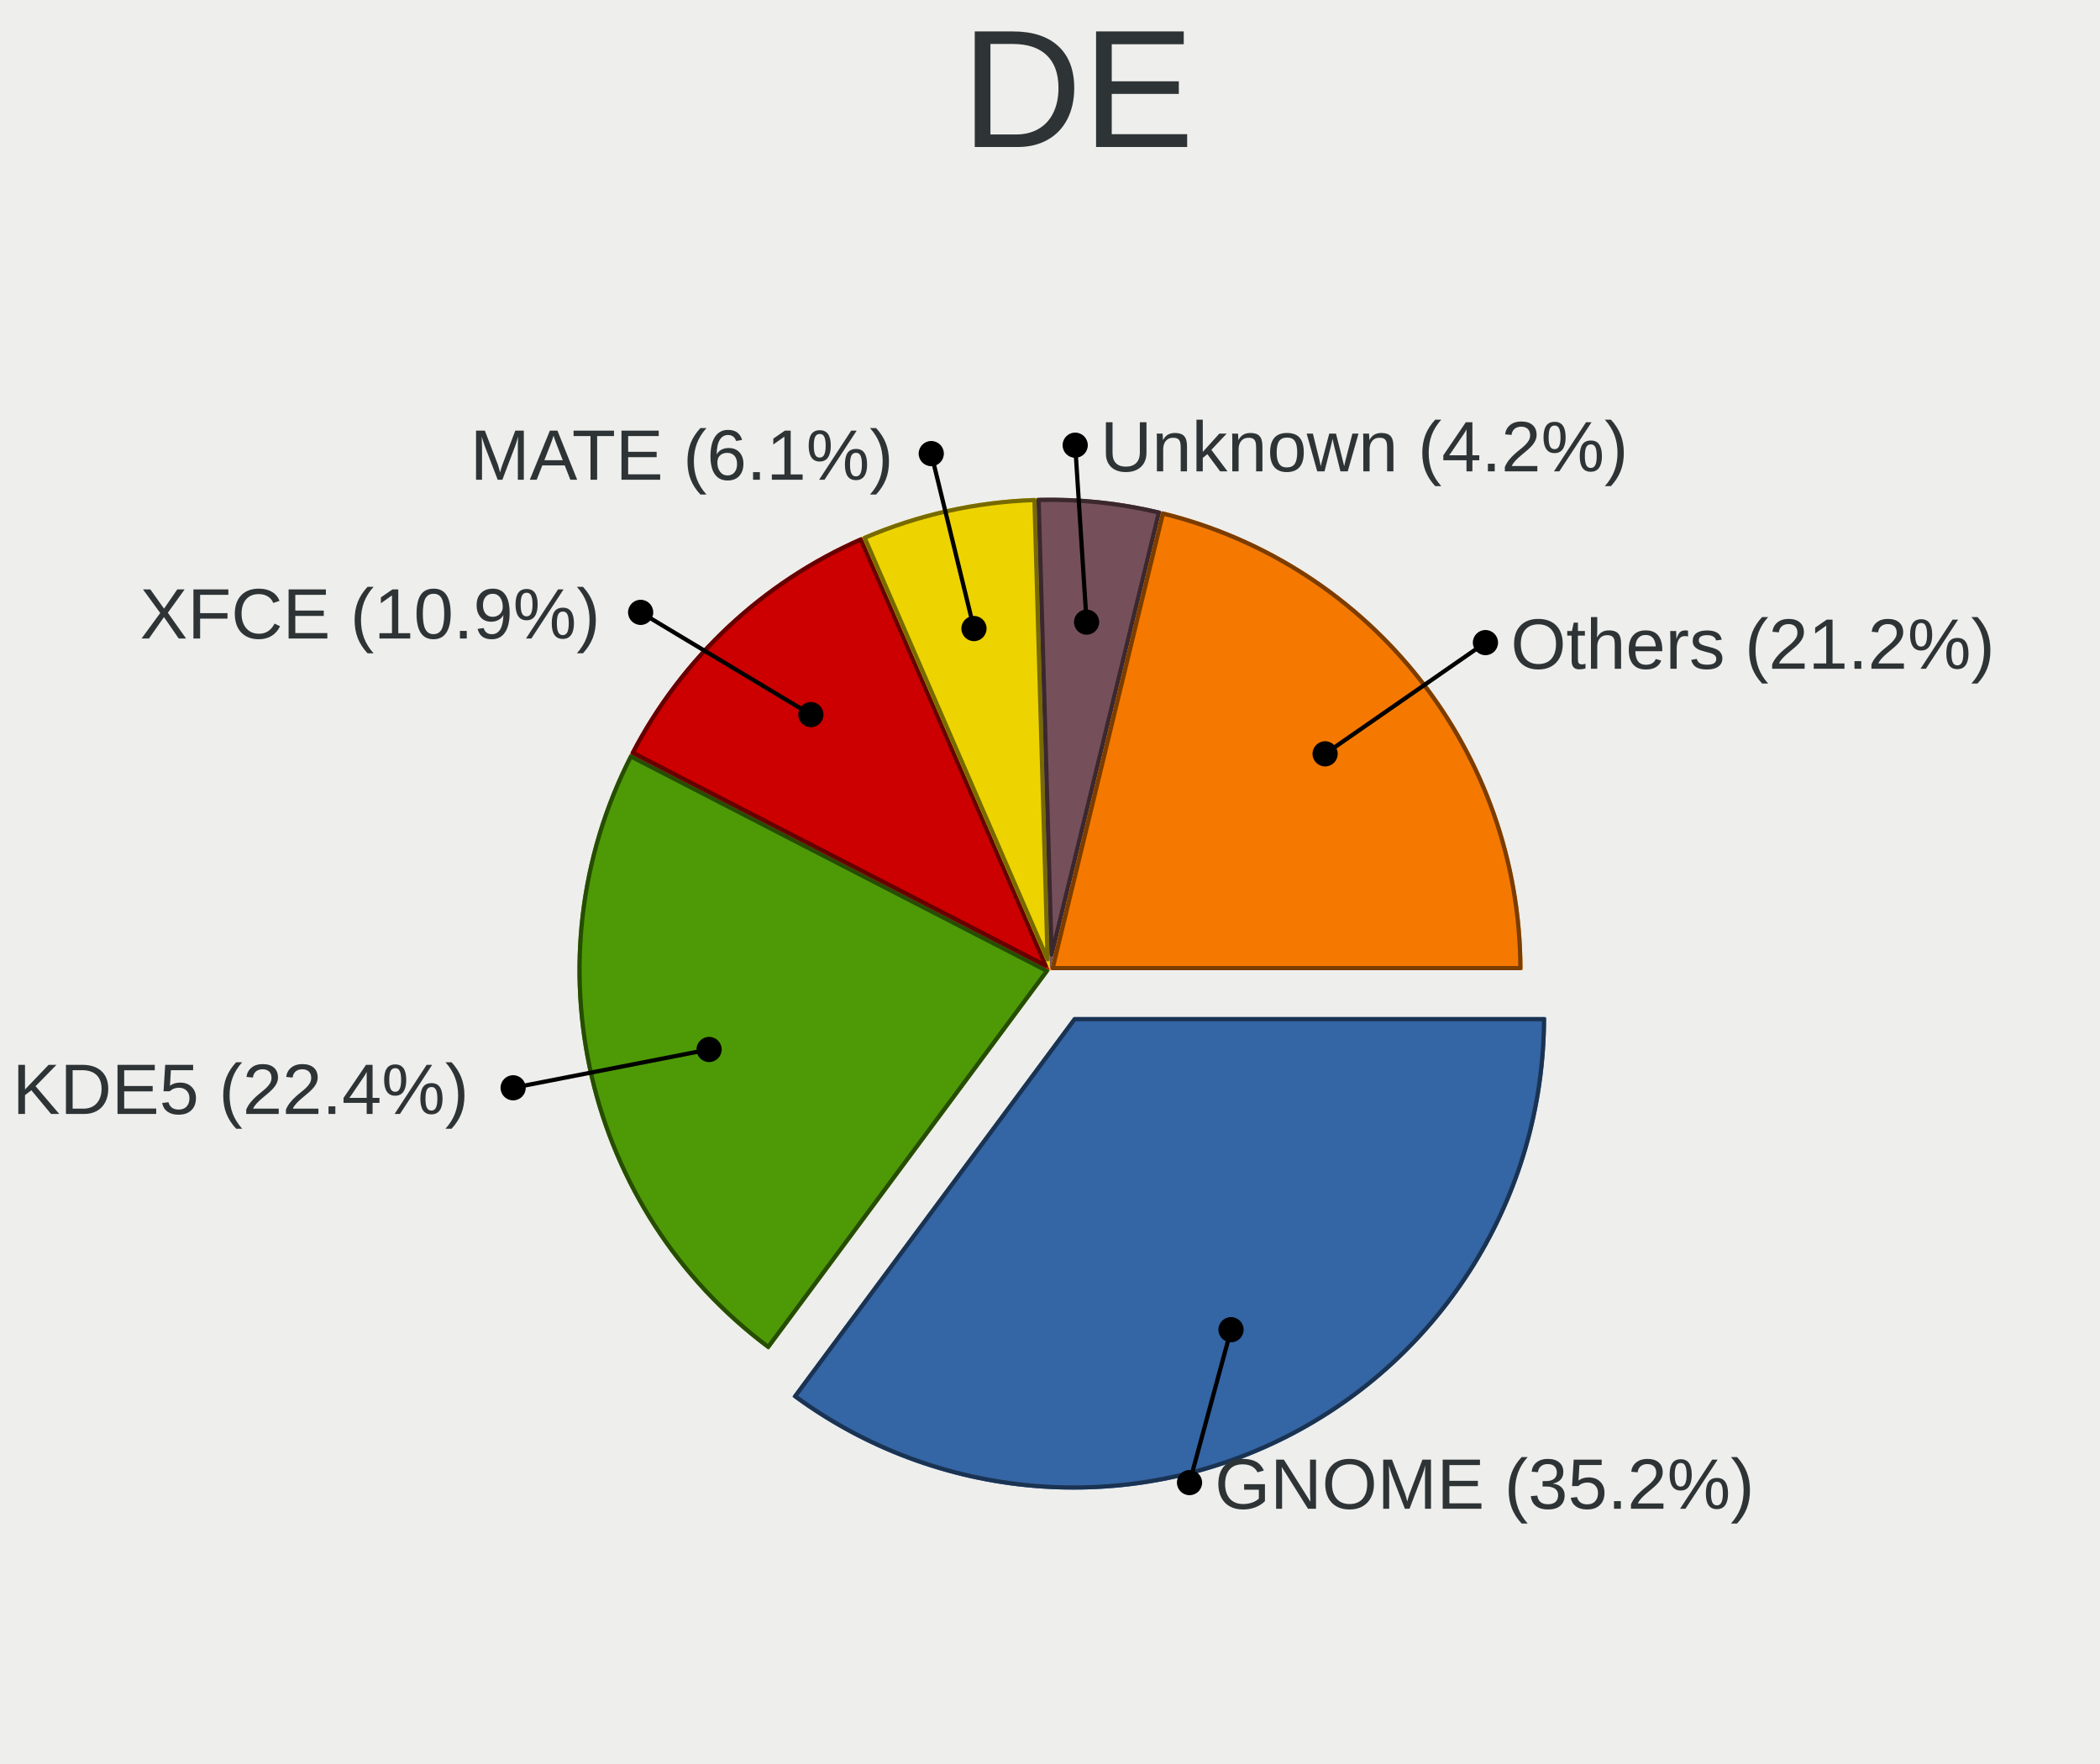
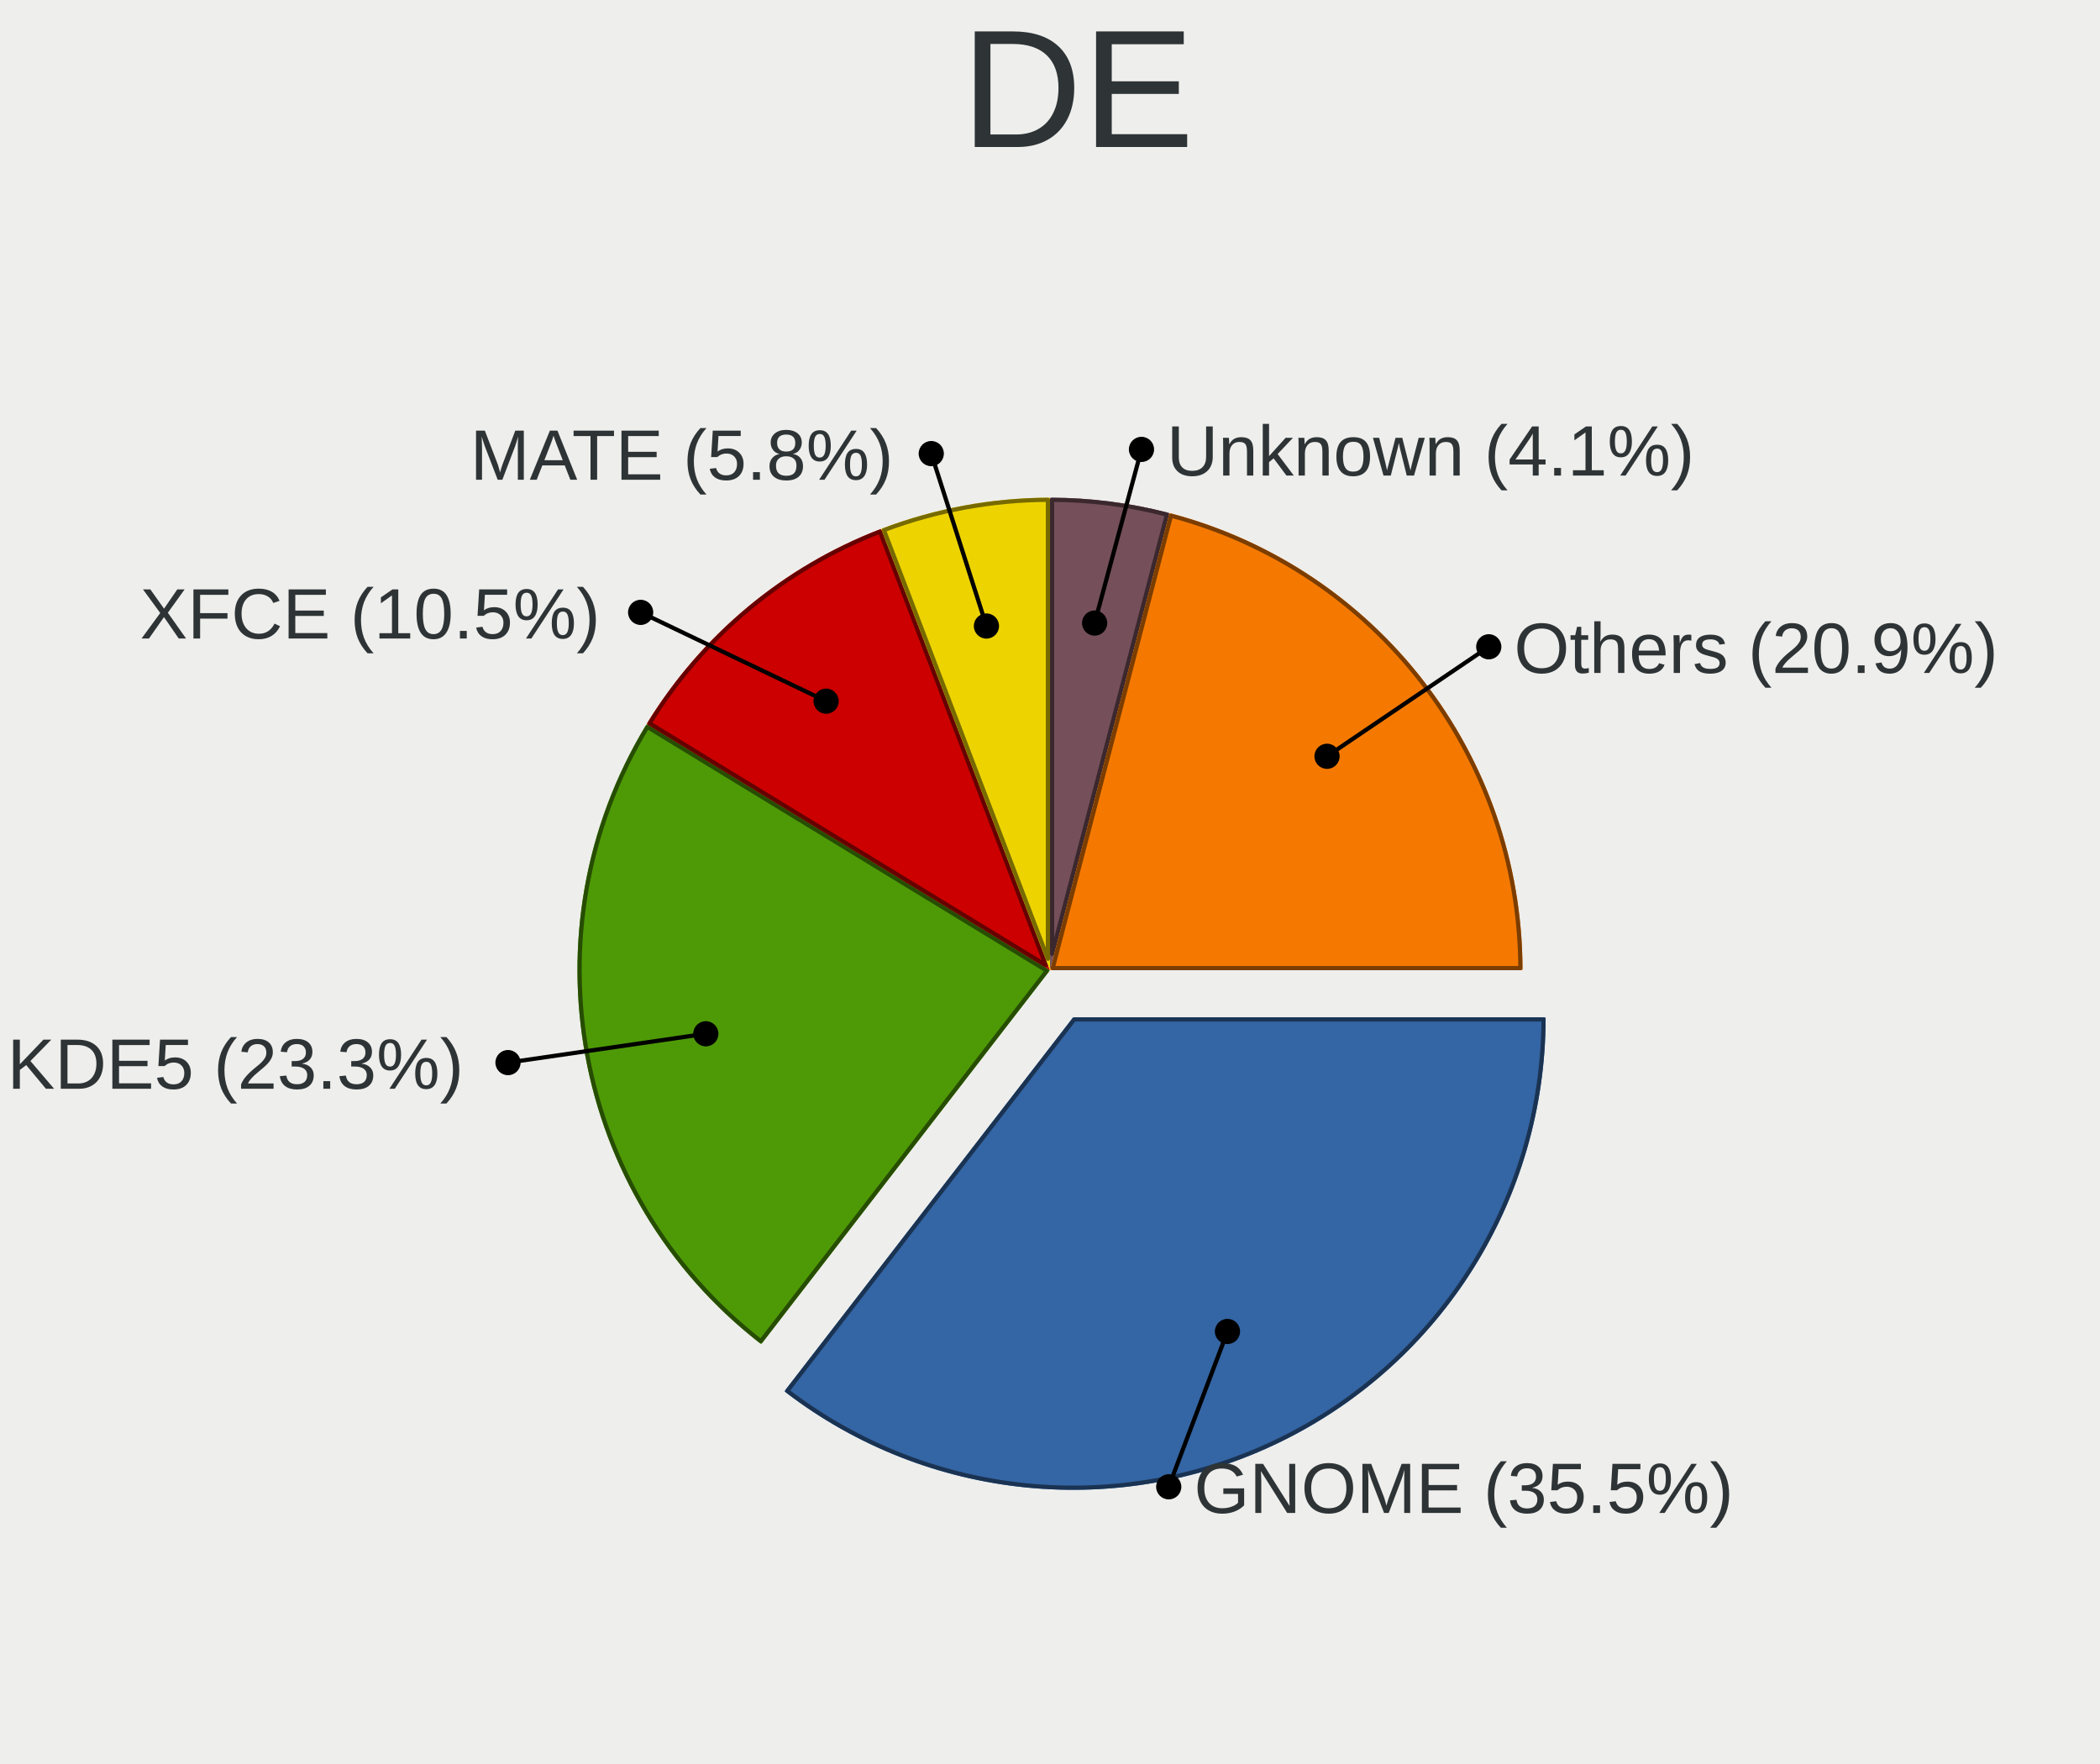
<svg xmlns="http://www.w3.org/2000/svg" width="500" height="420" version="1.0" id="ezcGraph">
  <defs />
  <g id="ezcGraphChart" color-rendering="optimizeQuality" shape-rendering="geometricPrecision" text-rendering="optimizeLegibility">
    <path d=" M 0,420 L 0,0 L 500,0 L 500,420 L 0,420 z " style="fill: #eeeeec; fill-opacity: 1.00; stroke: none;" id="ezcGraphPolygon_1" />
    <path d=" M 0,42 L 0,0 L 500,0 L 500,42 L 0,42 z " style="fill: #000000; fill-opacity: 0.00; stroke: none;" id="ezcGraphPolygon_2" />
-     <path d="M 255.62,242.16 L 368.12,242.16 A 112.50,112.50 0 0,1 188.63,332.55 z" style="fill: #3465a4; fill-opacity: 1.00; stroke: none; cursor: pointer;" id="ezcGraphCircleSector_4" />
-     <path d="M 255.87,242.66 L 367.62,242.66 A 112.00,112.00 0 0,1 189.33,332.44 z" style="fill: none; stroke: #1a3352; stroke-width: 1; stroke-opacity: 1.00; stroke-linecap: round; stroke-linejoin: round;" id="ezcGraphCircleSector_5" />
-     <path d="M 250.00,231.00 L 183.01,321.38 A 112.50,112.50 0 0,1 150.01,179.45 z" style="fill: #4e9a06; fill-opacity: 1.00; stroke: none; cursor: pointer;" id="ezcGraphCircleSector_6" />
-     <path d="M 249.25,231.17 L 182.91,320.68 A 112.00,112.00 0 0,1 150.22,180.12 z" style="fill: none; stroke: #274d03; stroke-width: 1; stroke-opacity: 1.00; stroke-linecap: round; stroke-linejoin: round;" id="ezcGraphCircleSector_7" />
-     <path d="M 250.00,231.00 L 150.01,179.45 A 112.50,112.50 0 0,1 205.22,127.80 z" style="fill: #cc0000; fill-opacity: 1.00; stroke: none; cursor: pointer;" id="ezcGraphCircleSector_8" />
-     <path d="M 248.98,229.91 L 150.68,179.23 A 112.00,112.00 0 0,1 204.96,128.45 z" style="fill: none; stroke: #660000; stroke-width: 1; stroke-opacity: 1.00; stroke-linecap: round; stroke-linejoin: round;" id="ezcGraphCircleSector_9" />
-     <path d="M 250.00,231.00 L 205.22,127.80 A 112.50,112.50 0 0,1 246.79,118.55 z" style="fill: #edd400; fill-opacity: 1.00; stroke: none; cursor: pointer;" id="ezcGraphCircleSector_10" />
-     <path d="M 249.43,228.42 L 205.88,128.05 A 112.00,112.00 0 0,1 246.30,119.06 z" style="fill: none; stroke: #776a00; stroke-width: 1; stroke-opacity: 1.00; stroke-linecap: round; stroke-linejoin: round;" id="ezcGraphCircleSector_11" />
-     <path d="M 250.00,231.00 L 246.79,118.55 A 112.50,112.50 0 0,1 276.52,121.67 z" style="fill: #75505b; fill-opacity: 1.00; stroke: none; cursor: pointer;" id="ezcGraphCircleSector_12" />
-     <path d="M 250.39,227.26 L 247.30,119.03 A 112.00,112.00 0 0,1 275.92,122.04 z" style="fill: none; stroke: #3b282e; stroke-width: 1; stroke-opacity: 1.00; stroke-linecap: round; stroke-linejoin: round;" id="ezcGraphCircleSector_13" />
-     <path d="M 250.00,231.00 L 276.52,121.67 A 112.50,112.50 0 0,1 362.50,231.00 z" style="fill: #f57900; fill-opacity: 1.00; stroke: none;" id="ezcGraphCircleSector_14" />
-     <path d="M 250.64,230.50 L 276.89,122.27 A 112.00,112.00 0 0,1 362.00,230.50 z" style="fill: none; stroke: #7b3d00; stroke-width: 1; stroke-opacity: 1.00; stroke-linecap: round; stroke-linejoin: round;" id="ezcGraphCircleSector_15" />
-     <path d=" M 231.899,149.656 L 221.729,108" style="fill: none; stroke: #000000; stroke-width: 1; stroke-opacity: 1.00; stroke-linecap: round; stroke-linejoin: round;" id="ezcGraphLine_16" />
-     <ellipse cx="231.899" cy="149.656" rx="3" ry="3" style="fill: #000000; fill-opacity: 1.00; stroke: none;" id="ezcGraphCircle_17" />
+     <path d="M 255.51,242.22 L 368.01,242.22 A 112.50,112.50 0 0,1 186.75,331.26 z" style="fill: #3465a4; fill-opacity: 1.00; stroke: none; cursor: pointer;" id="ezcGraphCircleSector_4" />
+     <path d="M 255.76,242.72 L 367.51,242.72 A 112.00,112.00 0 0,1 187.46,331.17 z" style="fill: none; stroke: #1a3352; stroke-width: 1; stroke-opacity: 1.00; stroke-linecap: round; stroke-linejoin: round;" id="ezcGraphCircleSector_5" />
+     <path d="M 250.00,231.00 L 181.24,320.04 A 112.50,112.50 0 0,1 153.97,172.39 z" style="fill: #4e9a06; fill-opacity: 1.00; stroke: none; cursor: pointer;" id="ezcGraphCircleSector_6" />
+     <path d="M 249.26,231.14 L 181.15,319.34 A 112.00,112.00 0 0,1 154.14,173.08 z" style="fill: none; stroke: #274d03; stroke-width: 1; stroke-opacity: 1.00; stroke-linecap: round; stroke-linejoin: round;" id="ezcGraphCircleSector_7" />
+     <path d="M 250.00,231.00 L 153.97,172.39 A 112.50,112.50 0 0,1 209.81,125.92 z" style="fill: #cc0000; fill-opacity: 1.00; stroke: none; cursor: pointer;" id="ezcGraphCircleSector_8" />
+     <path d="M 249.01,229.81 L 154.66,172.23 A 112.00,112.00 0 0,1 209.52,126.57 z" style="fill: none; stroke: #660000; stroke-width: 1; stroke-opacity: 1.00; stroke-linecap: round; stroke-linejoin: round;" id="ezcGraphCircleSector_9" />
+     <path d="M 250.00,231.00 L 209.81,125.92 A 112.50,112.50 0 0,1 250.00,118.50 z" style="fill: #edd400; fill-opacity: 1.00; stroke: none; cursor: pointer;" id="ezcGraphCircleSector_10" />
+     <path d="M 249.50,228.29 L 210.46,126.21 A 112.00,112.00 0 0,1 249.50,119.00 z" style="fill: none; stroke: #776a00; stroke-width: 1; stroke-opacity: 1.00; stroke-linecap: round; stroke-linejoin: round;" id="ezcGraphCircleSector_11" />
+     <path d="M 250.00,231.00 L 250.00,118.50 A 112.50,112.50 0 0,1 278.46,122.16 z" style="fill: #75505b; fill-opacity: 1.00; stroke: none; cursor: pointer;" id="ezcGraphCircleSector_12" />
+     <path d="M 250.50,227.11 L 250.50,119.00 A 112.00,112.00 0 0,1 277.84,122.52 z" style="fill: none; stroke: #3b282e; stroke-width: 1; stroke-opacity: 1.00; stroke-linecap: round; stroke-linejoin: round;" id="ezcGraphCircleSector_13" />
+     <path d="M 250.00,231.00 L 278.46,122.16 A 112.50,112.50 0 0,1 362.50,231.00 z" style="fill: #f57900; fill-opacity: 1.00; stroke: none;" id="ezcGraphCircleSector_14" />
+     <path d="M 250.65,230.50 L 278.81,122.77 A 112.00,112.00 0 0,1 362.00,230.50 z" style="fill: none; stroke: #7b3d00; stroke-width: 1; stroke-opacity: 1.00; stroke-linecap: round; stroke-linejoin: round;" id="ezcGraphCircleSector_15" />
+     <path d=" M 234.864,149.053 L 221.729,108" style="fill: none; stroke: #000000; stroke-width: 1; stroke-opacity: 1.00; stroke-linecap: round; stroke-linejoin: round;" id="ezcGraphLine_16" />
+     <ellipse cx="234.864" cy="149.053" rx="3" ry="3" style="fill: #000000; fill-opacity: 1.00; stroke: none;" id="ezcGraphCircle_17" />
    <ellipse cx="221.729" cy="108" rx="3" ry="3" style="fill: #000000; fill-opacity: 1.00; stroke: none;" id="ezcGraphCircle_18" />
-     <path d=" M 193.07,170.144 L 152.534,145.8" style="fill: none; stroke: #000000; stroke-width: 1; stroke-opacity: 1.00; stroke-linecap: round; stroke-linejoin: round;" id="ezcGraphLine_20" />
-     <ellipse cx="193.07" cy="170.144" rx="3" ry="3" style="fill: #000000; fill-opacity: 1.00; stroke: none;" id="ezcGraphCircle_21" />
+     <path d=" M 196.694,166.946 L 152.534,145.8" style="fill: none; stroke: #000000; stroke-width: 1; stroke-opacity: 1.00; stroke-linecap: round; stroke-linejoin: round;" id="ezcGraphLine_20" />
+     <ellipse cx="196.694" cy="166.946" rx="3" ry="3" style="fill: #000000; fill-opacity: 1.00; stroke: none;" id="ezcGraphCircle_21" />
    <ellipse cx="152.534" cy="145.8" rx="3" ry="3" style="fill: #000000; fill-opacity: 1.00; stroke: none;" id="ezcGraphCircle_22" />
-     <path d=" M 168.832,249.875 L 122.176,259" style="fill: none; stroke: #000000; stroke-width: 1; stroke-opacity: 1.00; stroke-linecap: round; stroke-linejoin: round;" id="ezcGraphLine_24" />
-     <ellipse cx="168.832" cy="249.875" rx="3" ry="3" style="fill: #000000; fill-opacity: 1.00; stroke: none;" id="ezcGraphCircle_25" />
-     <ellipse cx="122.176" cy="259" rx="3" ry="3" style="fill: #000000; fill-opacity: 1.00; stroke: none;" id="ezcGraphCircle_26" />
-     <path d=" M 258.711,148.123 L 256,106" style="fill: none; stroke: #000000; stroke-width: 1; stroke-opacity: 1.00; stroke-linecap: round; stroke-linejoin: round;" id="ezcGraphLine_28" />
-     <ellipse cx="258.711" cy="148.123" rx="3" ry="3" style="fill: #000000; fill-opacity: 1.00; stroke: none;" id="ezcGraphCircle_29" />
-     <ellipse cx="256" cy="106" rx="3" ry="3" style="fill: #000000; fill-opacity: 1.00; stroke: none;" id="ezcGraphCircle_30" />
-     <path d=" M 315.504,179.487 L 353.678,153" style="fill: none; stroke: #000000; stroke-width: 1; stroke-opacity: 1.00; stroke-linecap: round; stroke-linejoin: round;" id="ezcGraphLine_32" />
-     <ellipse cx="315.504" cy="179.487" rx="3" ry="3" style="fill: #000000; fill-opacity: 1.00; stroke: none;" id="ezcGraphCircle_33" />
-     <ellipse cx="353.678" cy="153" rx="3" ry="3" style="fill: #000000; fill-opacity: 1.00; stroke: none;" id="ezcGraphCircle_34" />
-     <path d=" M 293.101,316.594 L 283.221,353" style="fill: none; stroke: #000000; stroke-width: 1; stroke-opacity: 1.00; stroke-linecap: round; stroke-linejoin: round;" id="ezcGraphLine_36" />
-     <ellipse cx="293.101" cy="316.594" rx="3" ry="3" style="fill: #000000; fill-opacity: 1.00; stroke: none;" id="ezcGraphCircle_37" />
-     <ellipse cx="283.221" cy="353" rx="3" ry="3" style="fill: #000000; fill-opacity: 1.00; stroke: none;" id="ezcGraphCircle_38" />
+     <path d=" M 168.053,246.136 L 120.951,253" style="fill: none; stroke: #000000; stroke-width: 1; stroke-opacity: 1.00; stroke-linecap: round; stroke-linejoin: round;" id="ezcGraphLine_24" />
+     <ellipse cx="168.053" cy="246.136" rx="3" ry="3" style="fill: #000000; fill-opacity: 1.00; stroke: none;" id="ezcGraphCircle_25" />
+     <ellipse cx="120.951" cy="253" rx="3" ry="3" style="fill: #000000; fill-opacity: 1.00; stroke: none;" id="ezcGraphCircle_26" />
+     <path d=" M 260.626,148.347 L 271.78,107" style="fill: none; stroke: #000000; stroke-width: 1; stroke-opacity: 1.00; stroke-linecap: round; stroke-linejoin: round;" id="ezcGraphLine_28" />
+     <ellipse cx="260.626" cy="148.347" rx="3" ry="3" style="fill: #000000; fill-opacity: 1.00; stroke: none;" id="ezcGraphCircle_29" />
+     <ellipse cx="271.78" cy="107" rx="3" ry="3" style="fill: #000000; fill-opacity: 1.00; stroke: none;" id="ezcGraphCircle_30" />
+     <path d=" M 315.958,180.069 L 354.468,154" style="fill: none; stroke: #000000; stroke-width: 1; stroke-opacity: 1.00; stroke-linecap: round; stroke-linejoin: round;" id="ezcGraphLine_32" />
+     <ellipse cx="315.958" cy="180.069" rx="3" ry="3" style="fill: #000000; fill-opacity: 1.00; stroke: none;" id="ezcGraphCircle_33" />
+     <ellipse cx="354.468" cy="154" rx="3" ry="3" style="fill: #000000; fill-opacity: 1.00; stroke: none;" id="ezcGraphCircle_34" />
+     <path d=" M 292.255,317.015 L 278.271,354" style="fill: none; stroke: #000000; stroke-width: 1; stroke-opacity: 1.00; stroke-linecap: round; stroke-linejoin: round;" id="ezcGraphLine_36" />
+     <ellipse cx="292.255" cy="317.015" rx="3" ry="3" style="fill: #000000; fill-opacity: 1.00; stroke: none;" id="ezcGraphCircle_37" />
+     <ellipse cx="278.271" cy="354" rx="3" ry="3" style="fill: #000000; fill-opacity: 1.00; stroke: none;" id="ezcGraphCircle_38" />
    <g id="ezcGraphTextBox_3">
      <path d=" M 228.3,42 L 228.3,0.5 L 272.2,0.5 L 272.2,42 L 228.3,42 z " style="fill: #ffffff; fill-opacity: 0.00; stroke: none;" id="ezcGraphPolygon_40" />
      <text id="ezcGraphTextBox_3_text" x="228.8" text-length="42.4px" y="35" style="font-size: 40px; font-family: 'Arial'; fill: #2e3436; fill-opacity: 1.00; stroke: none;">DE</text>
    </g>
    <g id="ezcGraphTextBox_19" style=" cursor: pointer;">
      <path d=" M 111.455,117.9 L 111.455,98.6 L 216.729,98.6 L 216.729,117.9 L 111.455,117.9 z " style="fill: #ffffff; fill-opacity: 0.00; stroke: none;" id="ezcGraphPolygon_41" />
-       <text id="ezcGraphTextBox_19_text" x="111.955" text-length="103.774px" y="114.23" style="font-size: 17px; font-family: 'Arial'; fill: #2e3436; fill-opacity: 1.00; stroke: none;">MATE (6.1%)</text>
+       <text id="ezcGraphTextBox_19_text" x="111.955" text-length="103.774px" y="114.23" style="font-size: 17px; font-family: 'Arial'; fill: #2e3436; fill-opacity: 1.00; stroke: none;">MATE (5.8%)</text>
    </g>
    <g id="ezcGraphTextBox_23" style=" cursor: pointer;">
      <path d=" M 32.826,155.7 L 32.826,136.4 L 147.534,136.4 L 147.534,155.7 L 32.826,155.7 z " style="fill: #ffffff; fill-opacity: 0.00; stroke: none;" id="ezcGraphPolygon_42" />
-       <text id="ezcGraphTextBox_23_text" x="33.326" text-length="113.208px" y="152.03" style="font-size: 17px; font-family: 'Arial'; fill: #2e3436; fill-opacity: 1.00; stroke: none;">XFCE (10.9%)</text>
+       <text id="ezcGraphTextBox_23_text" x="33.326" text-length="113.208px" y="152.03" style="font-size: 17px; font-family: 'Arial'; fill: #2e3436; fill-opacity: 1.00; stroke: none;">XFCE (10.5%)</text>
    </g>
    <g id="ezcGraphTextBox_27" style=" cursor: pointer;">
-       <path d=" M 2.468,268.9 L 2.468,249.6 L 117.176,249.6 L 117.176,268.9 L 2.468,268.9 z " style="fill: #ffffff; fill-opacity: 0.00; stroke: none;" id="ezcGraphPolygon_43" />
-       <text id="ezcGraphTextBox_27_text" x="2.968" text-length="113.208px" y="265.23" style="font-size: 17px; font-family: 'Arial'; fill: #2e3436; fill-opacity: 1.00; stroke: none;">KDE5 (22.4%)</text>
+       <path d=" M 1.243,262.9 L 1.243,243.6 L 115.951,243.6 L 115.951,262.9 L 1.243,262.9 z " style="fill: #ffffff; fill-opacity: 0.00; stroke: none;" id="ezcGraphPolygon_43" />
+       <text id="ezcGraphTextBox_27_text" x="1.743" text-length="113.208px" y="259.23" style="font-size: 17px; font-family: 'Arial'; fill: #2e3436; fill-opacity: 1.00; stroke: none;">KDE5 (23.3%)</text>
    </g>
    <g id="ezcGraphTextBox_31" style=" cursor: pointer;">
-       <path d=" M 261.5,115.9 L 261.5,96.6 L 395.076,96.6 L 395.076,115.9 L 261.5,115.9 z " style="fill: #ffffff; fill-opacity: 0.00; stroke: none;" id="ezcGraphPolygon_44" />
-       <text id="ezcGraphTextBox_31_text" x="262" text-length="132.076px" y="112.23" style="font-size: 17px; font-family: 'Arial'; fill: #2e3436; fill-opacity: 1.00; stroke: none;">Unknown (4.2%)</text>
+       <path d=" M 277.28,116.9 L 277.28,97.6 L 410.856,97.6 L 410.856,116.9 L 277.28,116.9 z " style="fill: #ffffff; fill-opacity: 0.00; stroke: none;" id="ezcGraphPolygon_44" />
+       <text id="ezcGraphTextBox_31_text" x="277.78" text-length="132.076px" y="113.23" style="font-size: 17px; font-family: 'Arial'; fill: #2e3436; fill-opacity: 1.00; stroke: none;">Unknown (4.1%)</text>
    </g>
    <g id="ezcGraphTextBox_35">
-       <path d=" M 359.178,162.9 L 359.178,143.6 L 492.754,143.6 L 492.754,162.9 L 359.178,162.9 z " style="fill: #ffffff; fill-opacity: 0.00; stroke: none;" id="ezcGraphPolygon_45" />
-       <text id="ezcGraphTextBox_35_text" x="359.678" text-length="132.076px" y="159.23" style="font-size: 17px; font-family: 'Arial'; fill: #2e3436; fill-opacity: 1.00; stroke: none;">Others (21.2%)</text>
+       <path d=" M 359.968,163.9 L 359.968,144.6 L 493.544,144.6 L 493.544,163.9 L 359.968,163.9 z " style="fill: #ffffff; fill-opacity: 0.00; stroke: none;" id="ezcGraphPolygon_45" />
+       <text id="ezcGraphTextBox_35_text" x="360.468" text-length="132.076px" y="160.23" style="font-size: 17px; font-family: 'Arial'; fill: #2e3436; fill-opacity: 1.00; stroke: none;">Others (20.9%)</text>
    </g>
    <g id="ezcGraphTextBox_39" style=" cursor: pointer;">
-       <path d=" M 288.721,362.9 L 288.721,343.6 L 412.863,343.6 L 412.863,362.9 L 288.721,362.9 z " style="fill: #ffffff; fill-opacity: 0.00; stroke: none;" id="ezcGraphPolygon_46" />
-       <text id="ezcGraphTextBox_39_text" x="289.221" text-length="122.642px" y="359.23" style="font-size: 17px; font-family: 'Arial'; fill: #2e3436; fill-opacity: 1.00; stroke: none;">GNOME (35.2%)</text>
+       <path d=" M 283.771,363.9 L 283.771,344.6 L 407.913,344.6 L 407.913,363.9 L 283.771,363.9 z " style="fill: #ffffff; fill-opacity: 0.00; stroke: none;" id="ezcGraphPolygon_46" />
+       <text id="ezcGraphTextBox_39_text" x="284.271" text-length="122.642px" y="360.23" style="font-size: 17px; font-family: 'Arial'; fill: #2e3436; fill-opacity: 1.00; stroke: none;">GNOME (35.5%)</text>
    </g>
  </g>
</svg>
